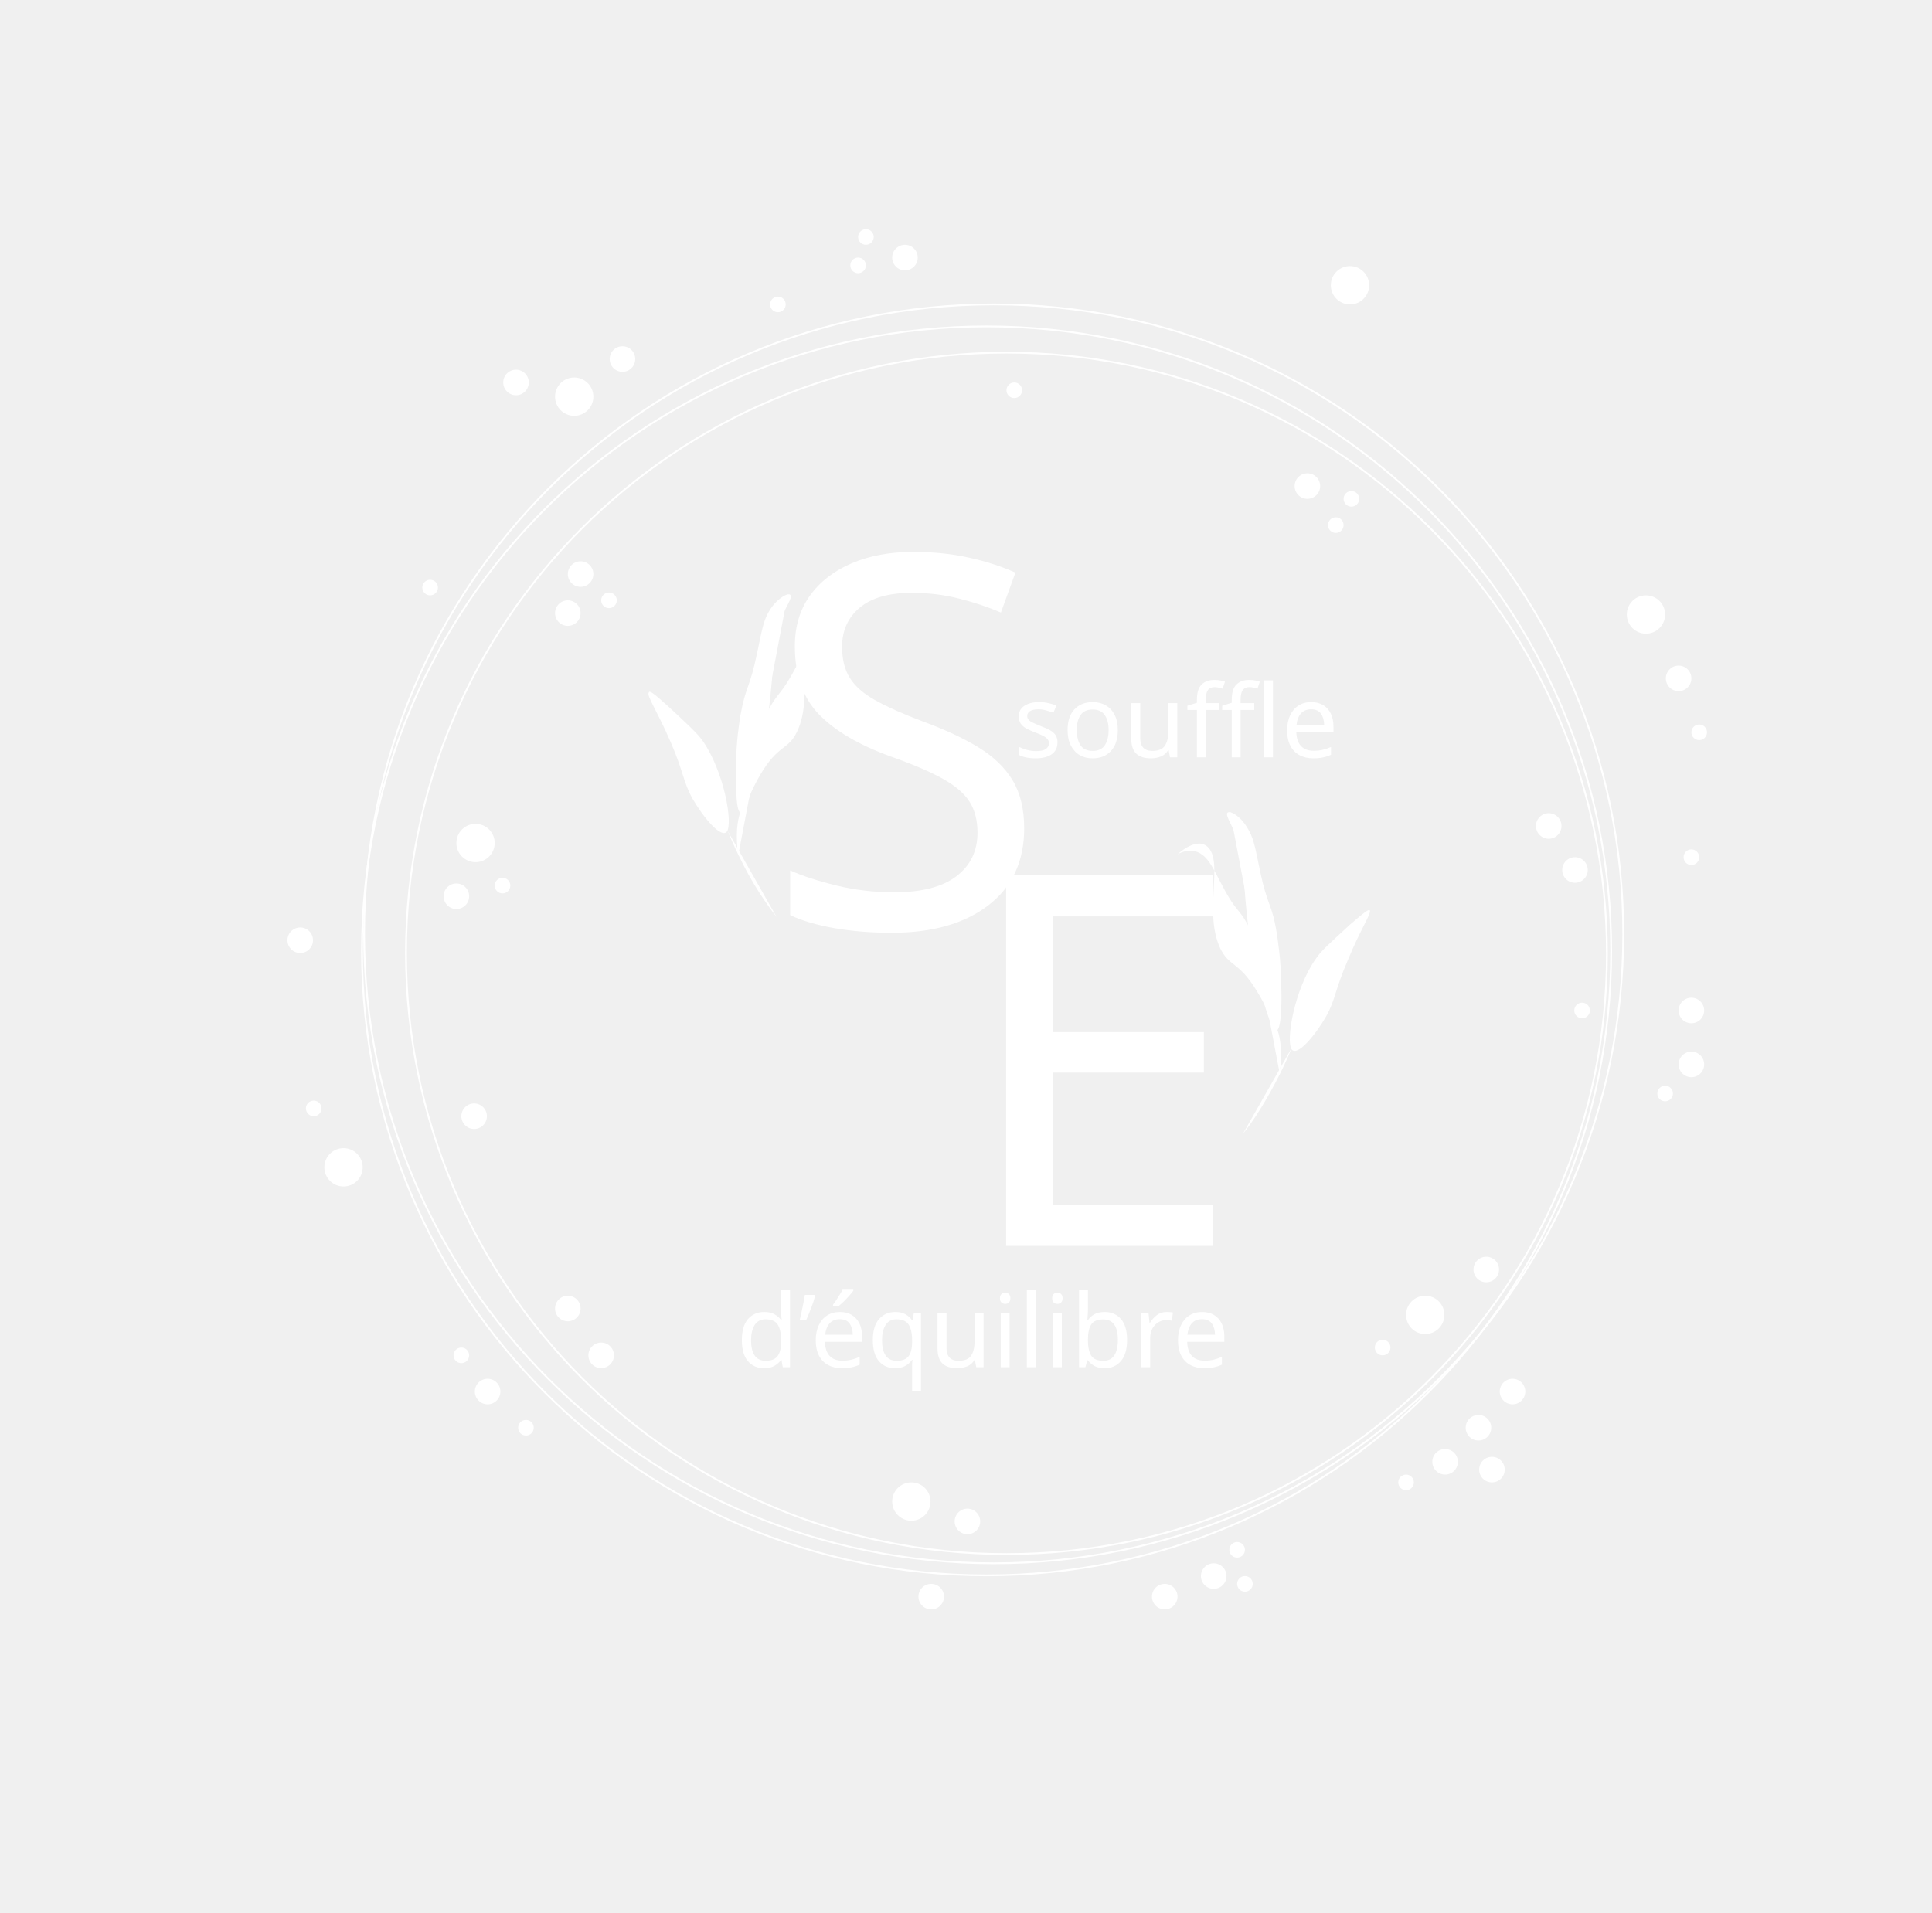
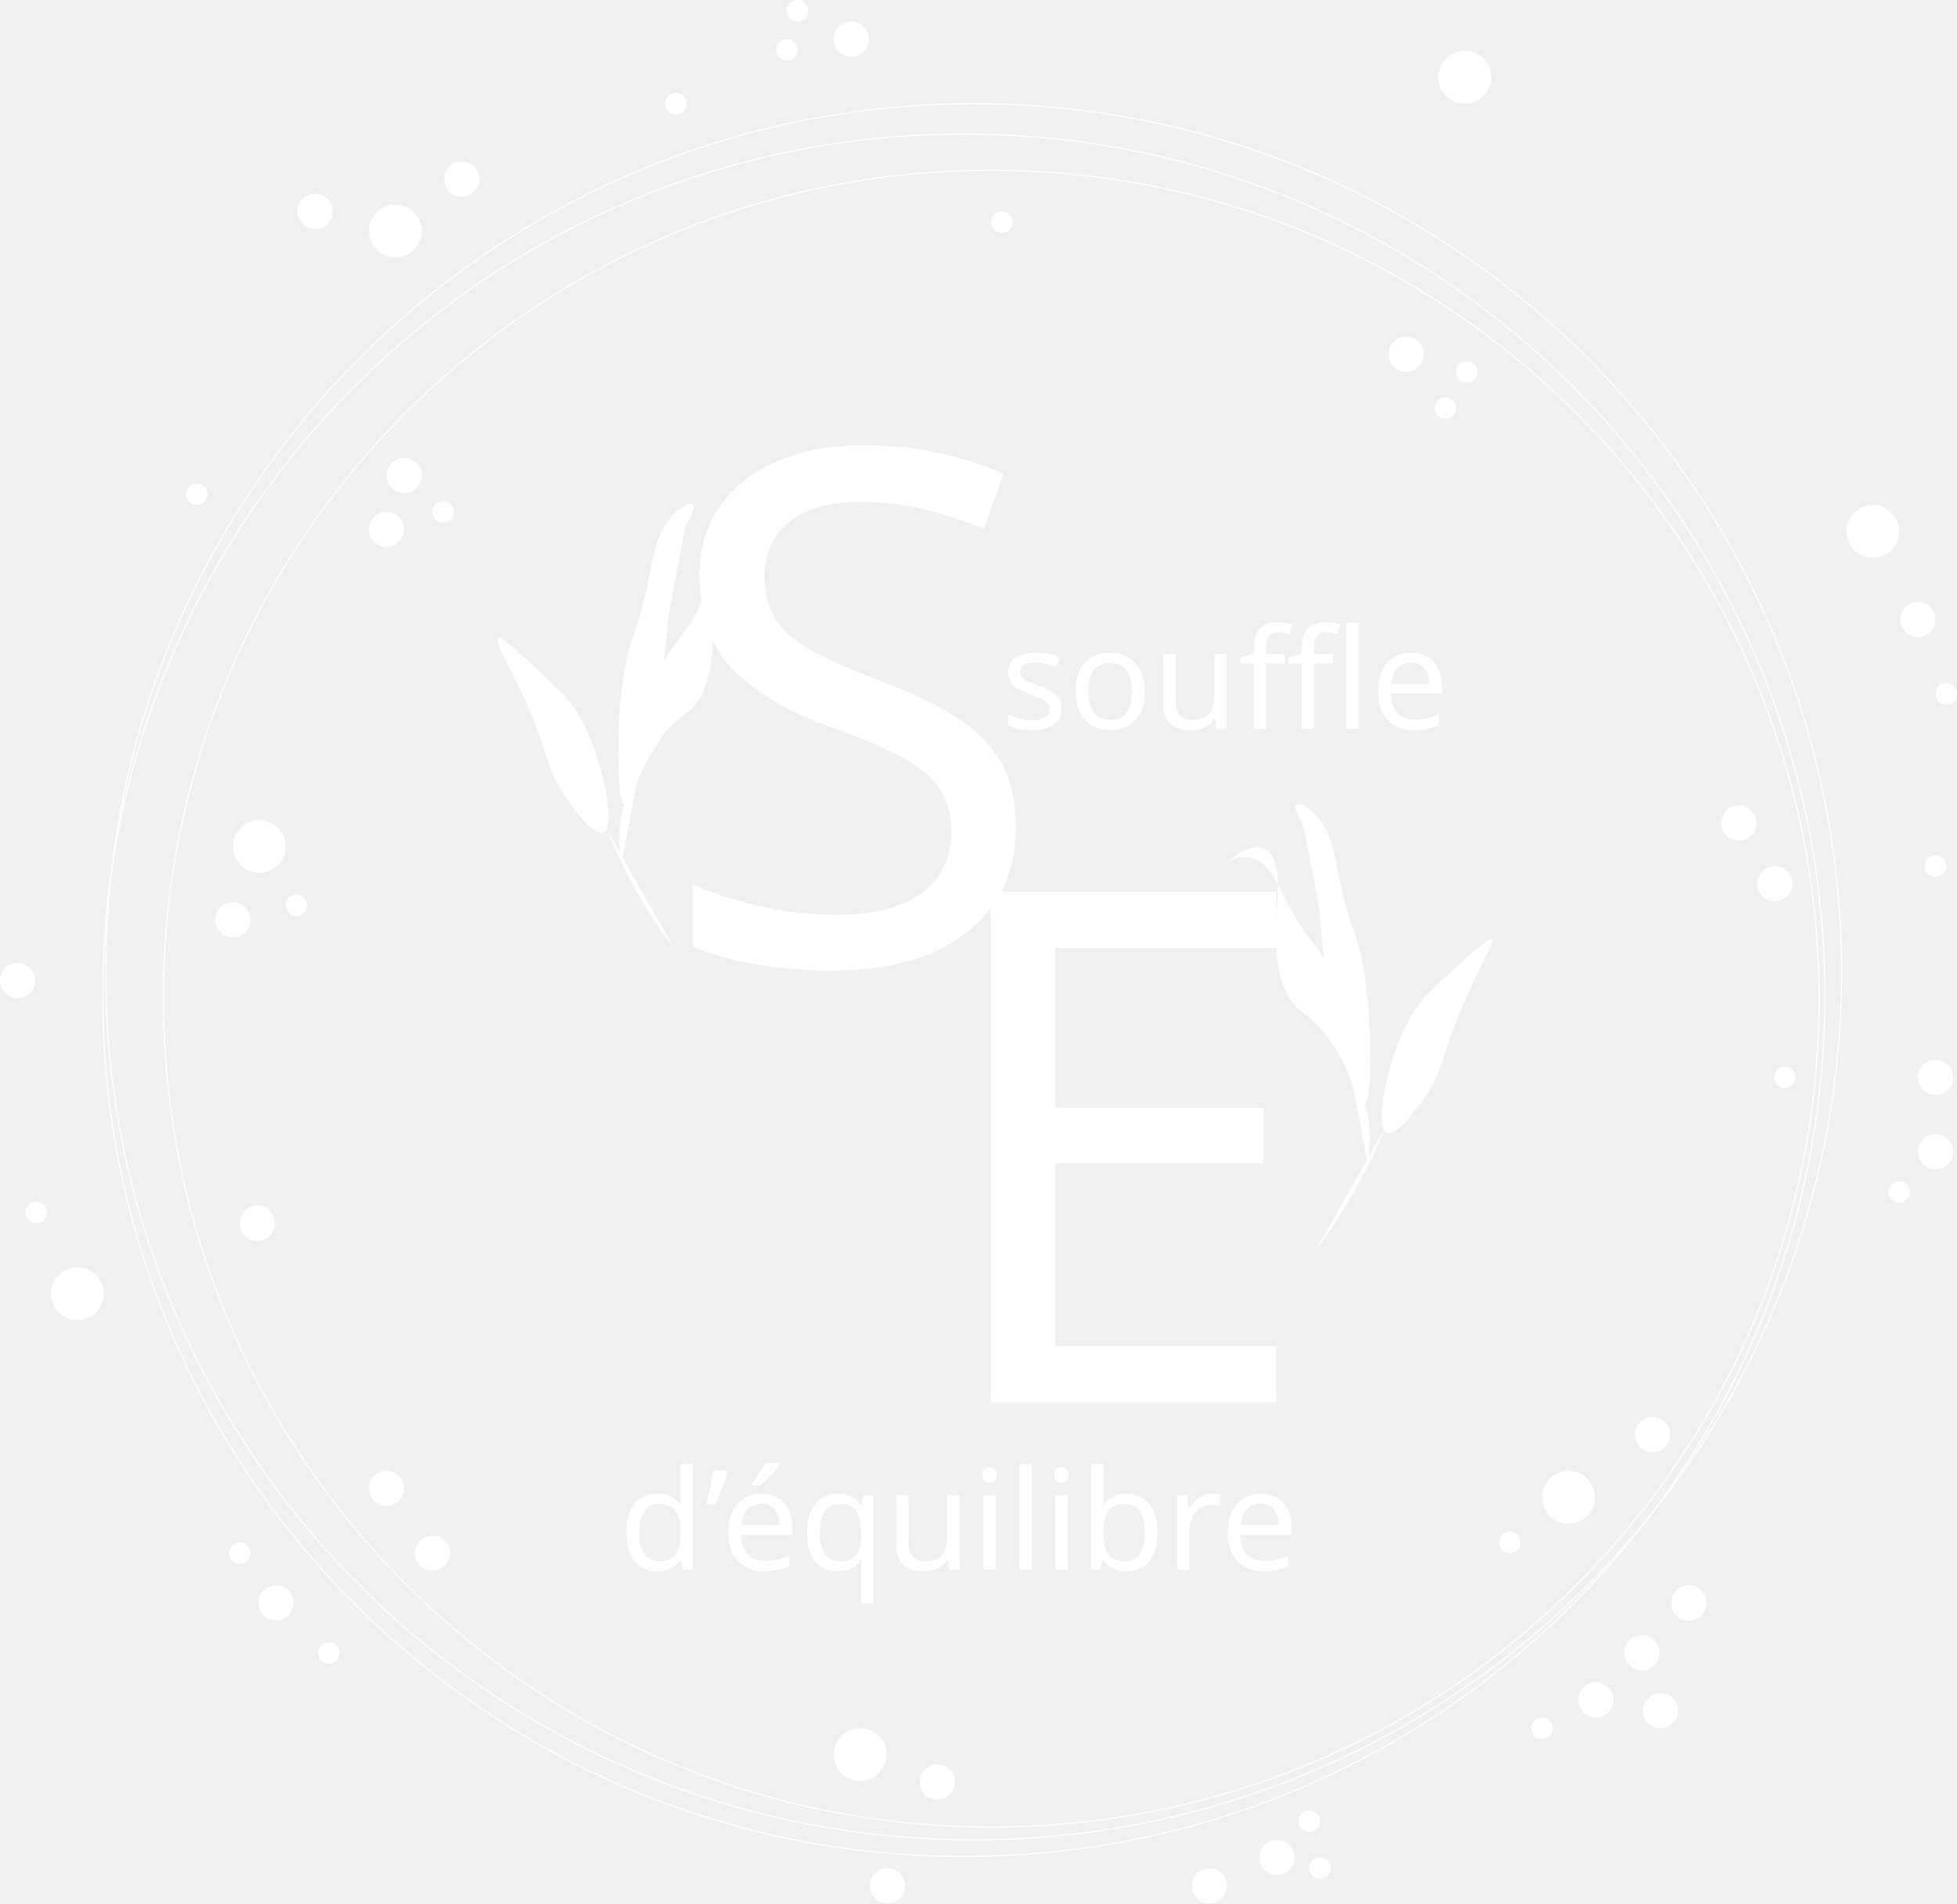
- <svg xmlns="http://www.w3.org/2000/svg" version="1.1" id="Calque_1" x="0px" y="0px" viewBox="0 0 272.2 269.5" style="enable-background:new 0 0 272.2 269.5;" xml:space="preserve">
+ <svg xmlns="http://www.w3.org/2000/svg" version="1.1" id="Calque_1" x="0px" y="0px" viewBox="0 0 400 389" style="enable-background:new 0 0 400 389;" xml:space="preserve">
  <style type="text/css">
- 	.st0{enable-background:new    ;}
- 	.st1{fill:#9988BD;}
- 	.st2{fill:#D1D3E4;}
- 	.st3{fill:none;stroke:#707070;}
- 	.st4{fill:#FEF8F2;}
- 	.st5{fill:#F2E6E9;}
- 	.st6{fill:#464E9F;}
- 	.st7{fill:none;stroke:#FFFFFF;stroke-width:0.25;stroke-miterlimit:10;}
- 	.st8{fill:#FFFFFF;}
- 	.st9{font-family:'BodoniSvtyTwoITCTT-Book';}
- 	.st10{font-size:73.126px;}
- 	.st11{font-family:'BodoniSvtyTwoITCTT-BookIta';}
- 	.st12{font-size:14.26px;}
+ 	.st0{fill:none;stroke:#FFFFFF;stroke-width:0.25;stroke-miterlimit:10;}
+ 	.st1{fill:#FFFFFF;}
+ 	.st2{font-family:'BodoniSvtyTwoITCTT-Book';}
+ 	.st3{font-size:146.252px;}
+ 	.st4{font-family:'BodoniSvtyTwoITCTT-BookIta';}
+ 	.st5{font-size:28.519px;}
</style>
-   <g id="Rectangle_1" transform="translate(-618 63)" class="st0">
-     <rect x="-352.2" y="2.8" class="st1" width="239.7" height="87.5" />
-     <rect x="-351.8" y="3.1" class="st1" width="239" height="86.9" />
+   <path class="st0" d="M199,21.2c-98,0-177.4,79.4-177.4,177.4S101,376,199,376s177.4-79.4,177.4-177.4S297,21.2,199,21.2z" />
+   <path class="st0" d="M202.6,34.8C109,34.8,33.4,110.6,33.4,204S109,373.4,202.6,373.4s169.2-75.8,169.2-169.2S296,34.8,202.6,34.8z" />
+   <path class="st0" d="M197,27.4c-97.4,0-176,78.8-176,176s78.8,176,176,176s176-78.8,176-176S294.2,27.4,197,27.4z" />
+   <text transform="matrix(1 0 0 1 134.2019 196.8931)" class="st1 st2 st3">S</text>
+   <g>
+     <text transform="matrix(1 0 0 1 188.3142 286.6392)" class="st1 st2 st3">E</text>
  </g>
-   <g id="Rectangle_2" transform="translate(-618 352)">
-     <rect x="-352.2" y="-121" class="st2" width="239.7" height="87.5" />
-     <rect x="-351.8" y="-120.7" class="st3" width="239" height="86.9" />
-   </g>
-   <g id="Rectangle_3" transform="translate(-618 877)">
-     <rect x="-352.2" y="-345.9" class="st4" width="239.7" height="87.5" />
-     <rect x="-351.8" y="-345.6" class="st3" width="239" height="86.9" />
-   </g>
-   <g id="Rectangle_4" transform="translate(-618 624)">
-     <rect x="-352.2" y="-237.5" class="st5" width="239.7" height="87.5" />
-     <rect x="-351.8" y="-237.2" class="st3" width="239" height="86.9" />
-   </g>
-   <g id="Rectangle_5" transform="translate(-618 -226)">
-     <rect x="-352.2" y="126.6" class="st6" width="239.7" height="87.5" />
-     <rect x="-351.8" y="126.9" class="st3" width="239" height="86.9" />
-   </g>
-   <path class="st7" d="M140,42.9c-49,0-88.7,39.7-88.7,88.7S91,220.3,140,220.3s88.7-39.7,88.7-88.7S189,42.9,140,42.9z" />
-   <path class="st7" d="M141.8,49.7c-46.8,0-84.6,37.9-84.6,84.6S95,219,141.8,219s84.6-37.9,84.6-84.6S188.5,49.7,141.8,49.7z" />
-   <path class="st7" d="M139,46c-48.7,0-88,39.4-88,88s39.4,88,88,88s88-39.4,88-88S187.6,46,139,46z" />
-   <text transform="matrix(1 0 0 1 107.5948 130.7133)" class="st8 st9 st10">S</text>
+   <text transform="matrix(1 0 0 1 204.6072 148.9366)" class="st1 st4 st5">souffle</text>
+   <text transform="matrix(1 0 0 1 126.4881 320.8345)" class="st1 st4 st5">d’équilibre</text>
  <g>
-     <text transform="matrix(1 0 0 1 134.6577 175.5739)" class="st8 st9 st10">E</text>
-   </g>
-   <text transform="matrix(1 0 0 1 142.8022 106.7251)" class="st8 st11 st12">souffle</text>
-   <text transform="matrix(1 0 0 1 103.7399 192.6712)" class="st8 st11 st12">d’équilibre</text>
-   <g>
-     <path class="st8" d="M165.9,120.4c0,0,2.8-2.7,4.4-0.9c2,2.3-0.7,9.1,1.6,14.1c1.3,2.7,2.6,1.8,5.2,6.1c1.5,2.4,2.2,4.6,2.4,4.3   c0.4-0.3-0.1-3.7-0.9-6.3c-0.4-1.3-0.6-1.4-1.4-4c-0.3-0.8-0.4-1.4-0.8-2.2c-0.1-0.2-0.5-1.1-1.2-2.2c-0.9-1.3-1.5-1.6-3.1-4.7   c-1.4-2.7-1.9-3.7-3.1-4.4C167.4,119.4,165.9,120.4,165.9,120.4z" />
-     <path class="st8" d="M193,128.3c-5.6,6.5-8.4,12.2-9.9,16.4c-0.4,1.1-1.2,3.5-2.7,6.5c-2,4-3.9,6.9-5.3,8.6" />
-     <path class="st8" d="M173.3,114.4c1.5,1.8,2.2,3.6,2.6,4.9c0.9,3,0.3,4.3,1.2,10.1c0.2,1,0.4,2.4,0.9,4.8c0.2,1.2,0.5,3,0.8,5.6   c0,0.1,0,0.1,0,0.2c0.3,2.7,0.9,4.4,1.2,5.2c0.4,1.2,0.7,3,0.3,6.1" />
-     <path class="st8" d="M172.2,124.8c0.3,2,0.7,3.8,1.1,5.2c0,0,0.6,2.4,1.5,4.9l0,0c0,0,1.5,3.1,1.7,3.5" />
-     <path class="st8" d="M193,128.3c-0.1-0.2-0.5,0-2.8,2c-2.7,2.5-4.1,3.7-4.8,4.8c-3,4.2-4.3,11.6-3.4,12.8c0.8,1,3.3-2,4.8-4.6   c1.4-2.5,1.2-3.6,3.1-8C191.7,130.9,193.2,128.8,193,128.3z" />
-     <path class="st8" d="M174.4,120.9" />
-     <path class="st8" d="M172.9,114.6c-0.2,0.4,0.6,1.5,1.2,3.1c1.3,3.1,0.9,4.9,1.6,11.5c0.3,2.8,0.9,6.9,2.2,11.5   c0.5,1.8,1.4,4.7,2,4.5c0.7-0.3,0.7-4.9,0.6-6.4c0-3.6-0.5-6.4-0.6-7.2c-0.7-4.4-1.3-3.7-2.4-9c-0.7-3.4-0.9-4.6-1.8-6   C174.7,114.9,173.1,114.1,172.9,114.6z" />
+     <path class="st1" d="M250.8,176.2c0,0,5.6-5.4,8.8-1.8c4,4.6-1.4,18.2,3.2,28.2c2.6,5.4,5.2,3.6,10.4,12.2c3,4.8,4.4,9.2,4.8,8.6   c0.8-0.6-0.2-7.4-1.8-12.6c-0.8-2.6-1.2-2.8-2.8-8c-0.6-1.6-0.8-2.8-1.6-4.4c-0.2-0.4-1-2.2-2.4-4.4c-1.8-2.6-3-3.2-6.2-9.4   c-2.8-5.4-3.8-7.4-6.2-8.8C253.8,174.2,250.8,176.2,250.8,176.2z" />
+     <path class="st1" d="M305,192c-11.2,13-16.8,24.4-19.8,32.8c-0.8,2.2-2.4,7-5.4,13c-4,8-7.8,13.8-10.6,17.2" />
+     <path class="st1" d="M265.6,164.2c3,3.6,4.4,7.2,5.2,9.8c1.8,6,0.6,8.6,2.4,20.2c0.4,2,0.8,4.8,1.8,9.6c0.4,2.4,1,6,1.6,11.2   c0,0.2,0,0.2,0,0.4c0.6,5.4,1.8,8.8,2.4,10.4c0.8,2.4,1.4,6,0.6,12.2" />
+     <path class="st1" d="M263.4,185c0.6,4,1.4,7.6,2.2,10.4c0,0,1.2,4.8,3,9.8l0,0c0,0,3,6.2,3.4,7" />
+     <path class="st1" d="M305,192c-0.2-0.4-1,0-5.6,4c-5.4,5-8.2,7.4-9.6,9.6c-6,8.4-8.6,23.2-6.8,25.6c1.6,2,6.6-4,9.6-9.2   c2.8-5,2.4-7.2,6.2-16C302.4,197.2,305.4,193,305,192z" />
+     <path class="st1" d="M267.8,177.2" />
+     <path class="st1" d="M264.8,164.6c-0.4,0.8,1.2,3,2.4,6.2c2.6,6.2,1.8,9.8,3.2,23c0.6,5.6,1.8,13.8,4.4,23c1,3.6,2.8,9.4,4,9   c1.4-0.6,1.4-9.8,1.2-12.8c0-7.2-1-12.8-1.2-14.4c-1.4-8.8-2.6-7.4-4.8-18c-1.4-6.8-1.8-9.2-3.6-12   C268.4,165.2,265.2,163.6,264.8,164.6z" />
  </g>
  <g>
-     <path class="st8" d="M118.4,89.7c0,0-1.5-1-3.2,0c-1.2,0.7-1.6,1.7-3.1,4.4c-1.6,3-2.2,3.4-3.1,4.7c-0.7,1.1-1.1,1.9-1.2,2.2   c-0.4,0.8-0.5,1.4-0.8,2.2c-0.8,2.6-1,2.7-1.4,4c-0.8,2.6-1.3,6-0.9,6.3c0.3,0.3,1-1.9,2.4-4.3c2.6-4.4,3.9-3.4,5.2-6.1   c2.4-5-0.4-11.8,1.6-14.1C115.6,87,118.4,89.7,118.4,89.7z" />
-     <path class="st8" d="M109.4,129.2c-1.4-1.8-3.4-4.6-5.3-8.6c-1.5-3-2.3-5.5-2.7-6.5c-1.5-4.2-4.4-9.8-9.9-16.4" />
-     <path class="st8" d="M104,120.6c-0.4-3.1-0.1-5,0.3-6.1c0.3-0.8,1-2.5,1.2-5.2c0-0.1,0,0,0-0.2c0.2-2.6,0.6-4.4,0.8-5.6   c0.4-2.4,0.7-3.8,0.9-4.8c1-5.8,0.4-7.1,1.2-10.1c0.4-1.3,1.1-3.1,2.6-4.9" />
-     <path class="st8" d="M107.9,107.7c0.2-0.4,1.7-3.5,1.7-3.5l0,0c0.9-2.4,1.5-4.9,1.5-4.9c0.4-1.4,0.7-3.1,1.1-5.2" />
-     <path class="st8" d="M91.4,97.6c-0.3,0.5,1.2,2.6,3.1,7s1.7,5.5,3.1,8c1.5,2.6,4,5.6,4.8,4.6c0.9-1.2-0.4-8.5-3.4-12.8   c-0.7-1-2.1-2.3-4.8-4.8C91.9,97.5,91.5,97.3,91.4,97.6z" />
-     <path class="st8" d="M109.9,90.2" />
-     <path class="st8" d="M111.4,83.9c-0.2-0.5-1.8,0.3-2.9,2c-0.9,1.4-1.1,2.6-1.8,6c-1.1,5.3-1.6,4.6-2.4,9c-0.1,0.8-0.6,3.5-0.6,7.2   c0,1.5-0.1,6.1,0.6,6.4c0.6,0.2,1.5-2.7,2-4.5c1.4-4.5,1.9-8.7,2.2-11.5c0.7-6.5,0.3-8.4,1.6-11.5   C110.8,85.4,111.6,84.3,111.4,83.9z" />
+     <path class="st1" d="M155.8,114.8c0,0-3-2-6.4,0c-2.4,1.4-3.2,3.4-6.2,8.8c-3.2,6-4.4,6.8-6.2,9.4c-1.4,2.2-2.2,3.8-2.4,4.4   c-0.8,1.6-1,2.8-1.6,4.4c-1.6,5.2-2,5.4-2.8,8c-1.6,5.2-2.6,12-1.8,12.6c0.6,0.6,2-3.8,4.8-8.6c5.2-8.8,7.8-6.8,10.4-12.2   c4.8-10-0.8-23.6,3.2-28.2C150.2,109.4,155.8,114.8,155.8,114.8z" />
+     <path class="st1" d="M137.8,193.8c-2.8-3.6-6.8-9.2-10.6-17.2c-3-6-4.6-11-5.4-13c-3-8.4-8.8-19.6-19.8-32.8" />
+     <path class="st1" d="M127,176.6c-0.8-6.2-0.2-10,0.6-12.2c0.6-1.6,2-5,2.4-10.4c0-0.2,0,0,0-0.4c0.4-5.2,1.2-8.8,1.6-11.2   c0.8-4.8,1.4-7.6,1.8-9.6c2-11.6,0.8-14.2,2.4-20.2c0.8-2.6,2.2-6.2,5.2-9.8" />
+     <path class="st1" d="M134.8,150.8c0.4-0.8,3.4-7,3.4-7l0,0c1.8-4.8,3-9.8,3-9.8c0.8-2.8,1.4-6.2,2.2-10.4" />
+     <path class="st1" d="M101.8,130.6c-0.6,1,2.4,5.2,6.2,14s3.4,11,6.2,16c3,5.2,8,11.2,9.6,9.2c1.8-2.4-0.8-17-6.8-25.6   c-1.4-2-4.2-4.6-9.6-9.6C102.8,130.4,102,130,101.8,130.6z" />
+     <path class="st1" d="M138.8,115.8" />
+     <path class="st1" d="M141.8,103.2c-0.4-1-3.6,0.6-5.8,4c-1.8,2.8-2.2,5.2-3.6,12c-2.2,10.6-3.2,9.2-4.8,18c-0.2,1.6-1.2,7-1.2,14.4   c0,3-0.2,12.2,1.2,12.8c1.2,0.4,3-5.4,4-9c2.8-9,3.8-17.4,4.4-23c1.4-13,0.6-16.8,3.2-23C140.6,106.2,142.2,104,141.8,103.2z" />
  </g>
-   <circle class="st8" cx="190.2" cy="40.2" r="2.7" />
-   <circle class="st8" cx="231.9" cy="86.6" r="2.7" />
-   <circle class="st8" cx="221.9" cy="122.6" r="1.8" />
-   <circle class="st8" cx="218.2" cy="116.4" r="1.8" />
-   <circle class="st8" cx="239.4" cy="103.2" r="1.1" />
-   <circle class="st8" cx="236.5" cy="95.6" r="1.8" />
-   <circle class="st8" cx="238.3" cy="120.8" r="1.1" />
-   <circle class="st8" cx="222.9" cy="142.4" r="1.1" />
-   <circle class="st8" cx="238.3" cy="142.4" r="1.8" />
-   <circle class="st8" cx="238.3" cy="150" r="1.8" />
-   <circle class="st8" cx="234.6" cy="154.1" r="1.1" />
-   <circle class="st8" cx="200.8" cy="185.3" r="2.7" />
-   <circle class="st8" cx="209.4" cy="178.9" r="1.8" />
-   <circle class="st8" cx="213.1" cy="196.1" r="1.8" />
-   <circle class="st8" cx="208.3" cy="201.2" r="1.8" />
-   <circle class="st8" cx="203.6" cy="206" r="1.8" />
-   <circle class="st8" cx="164.1" cy="225" r="1.8" />
-   <circle class="st8" cx="171" cy="222.1" r="1.8" />
-   <circle class="st8" cx="210.2" cy="207.1" r="1.8" />
-   <circle class="st8" cx="175.4" cy="223.2" r="1.1" />
-   <circle class="st8" cx="174.3" cy="218.4" r="1.1" />
-   <circle class="st8" cx="194.8" cy="189.9" r="1.1" />
-   <circle class="st8" cx="198.1" cy="208.9" r="1.1" />
-   <circle class="st8" cx="184.2" cy="68.5" r="1.8" />
-   <circle class="st8" cx="190.4" cy="70.3" r="1.1" />
-   <circle class="st8" cx="188.2" cy="74" r="1.1" />
-   <circle class="st8" cx="142.9" cy="55" r="1.1" />
-   <circle class="st8" cx="127.5" cy="36.3" r="1.8" />
-   <circle class="st8" cx="122" cy="33.4" r="1.1" />
-   <circle class="st8" cx="120.9" cy="37.4" r="1.1" />
-   <circle class="st8" cx="109.6" cy="42.9" r="1.1" />
-   <circle class="st8" cx="80.9" cy="55.9" r="2.7" />
-   <circle class="st8" cx="87.7" cy="50.6" r="1.8" />
-   <circle class="st8" cx="81.8" cy="80.9" r="1.8" />
-   <circle class="st8" cx="72.7" cy="53.9" r="1.8" />
-   <circle class="st8" cx="60.6" cy="82.8" r="1.1" />
-   <circle class="st8" cx="80" cy="86.4" r="1.8" />
-   <circle class="st8" cx="85.8" cy="84.6" r="1.1" />
-   <circle class="st8" cx="67" cy="118.8" r="2.7" />
-   <circle class="st8" cx="64.3" cy="126.3" r="1.8" />
-   <circle class="st8" cx="70.8" cy="124.8" r="1.1" />
-   <circle class="st8" cx="42.3" cy="132.5" r="1.8" />
-   <circle class="st8" cx="44.2" cy="156.2" r="1.1" />
-   <circle class="st8" cx="66.8" cy="157.3" r="1.8" />
-   <circle class="st8" cx="48.4" cy="164.5" r="2.7" />
-   <circle class="st8" cx="80" cy="184.4" r="1.8" />
-   <circle class="st8" cx="84.7" cy="191" r="1.8" />
-   <circle class="st8" cx="68.7" cy="196.1" r="1.8" />
-   <circle class="st8" cx="65" cy="191" r="1.1" />
-   <circle class="st8" cx="74.1" cy="201.2" r="1.1" />
-   <circle class="st8" cx="128.4" cy="211.6" r="2.7" />
-   <circle class="st8" cx="136.3" cy="214.4" r="1.8" />
-   <circle class="st8" cx="131.2" cy="225" r="1.8" />
+   <circle class="st1" cx="299.4" cy="15.8" r="5.4" />
+   <circle class="st1" cx="382.8" cy="108.6" r="5.4" />
+   <circle class="st1" cx="362.8" cy="180.6" r="3.6" />
+   <circle class="st1" cx="355.4" cy="168.2" r="3.6" />
+   <circle class="st1" cx="397.8" cy="141.8" r="2.2" />
+   <circle class="st1" cx="392" cy="126.6" r="3.6" />
+   <circle class="st1" cx="395.6" cy="177" r="2.2" />
+   <circle class="st1" cx="364.8" cy="220.2" r="2.2" />
+   <circle class="st1" cx="395.6" cy="220.2" r="3.6" />
+   <circle class="st1" cx="395.6" cy="235.4" r="3.6" />
+   <circle class="st1" cx="388.2" cy="243.6" r="2.2" />
+   <circle class="st1" cx="320.6" cy="306" r="5.4" />
+   <circle class="st1" cx="337.8" cy="293.2" r="3.6" />
+   <circle class="st1" cx="345.2" cy="327.6" r="3.6" />
+   <circle class="st1" cx="335.6" cy="337.8" r="3.6" />
+   <circle class="st1" cx="326.2" cy="347.4" r="3.6" />
+   <circle class="st1" cx="247.2" cy="385.4" r="3.6" />
+   <circle class="st1" cx="261" cy="379.6" r="3.6" />
+   <circle class="st1" cx="339.4" cy="349.6" r="3.6" />
+   <circle class="st1" cx="269.8" cy="381.8" r="2.2" />
+   <circle class="st1" cx="267.6" cy="372.2" r="2.2" />
+   <circle class="st1" cx="308.6" cy="315.2" r="2.2" />
+   <circle class="st1" cx="315.2" cy="353.2" r="2.2" />
+   <circle class="st1" cx="287.4" cy="72.4" r="3.6" />
+   <circle class="st1" cx="299.8" cy="76" r="2.2" />
+   <circle class="st1" cx="295.4" cy="83.4" r="2.2" />
+   <circle class="st1" cx="204.8" cy="45.4" r="2.2" />
+   <circle class="st1" cx="174" cy="8" r="3.6" />
+   <circle class="st1" cx="163" cy="2.2" r="2.2" />
+   <circle class="st1" cx="160.8" cy="10.2" r="2.2" />
+   <circle class="st1" cx="138.2" cy="21.2" r="2.2" />
+   <circle class="st1" cx="80.8" cy="47.2" r="5.4" />
+   <circle class="st1" cx="94.4" cy="36.6" r="3.6" />
+   <circle class="st1" cx="82.6" cy="97.2" r="3.6" />
+   <circle class="st1" cx="64.4" cy="43.2" r="3.6" />
+   <circle class="st1" cx="40.2" cy="101" r="2.2" />
+   <circle class="st1" cx="79" cy="108.2" r="3.6" />
+   <circle class="st1" cx="90.6" cy="104.6" r="2.2" />
+   <circle class="st1" cx="53" cy="173" r="5.4" />
+   <circle class="st1" cx="47.6" cy="188" r="3.6" />
+   <circle class="st1" cx="60.6" cy="185" r="2.2" />
+   <circle class="st1" cx="3.6" cy="200.4" r="3.6" />
+   <circle class="st1" cx="7.4" cy="247.8" r="2.2" />
+   <circle class="st1" cx="52.6" cy="250" r="3.6" />
+   <circle class="st1" cx="15.8" cy="264.4" r="5.4" />
+   <circle class="st1" cx="79" cy="304.2" r="3.6" />
+   <circle class="st1" cx="88.4" cy="317.4" r="3.6" />
+   <circle class="st1" cx="56.4" cy="327.6" r="3.6" />
+   <ellipse transform="matrix(0.9951 -9.853325e-02 9.853325e-02 0.9951 -31.036 6.3727)" class="st1" cx="49" cy="317.4" rx="2.2" ry="2.2" />
+   <circle class="st1" cx="67.2" cy="337.8" r="2.2" />
+   <ellipse transform="matrix(0.1602 -0.9871 0.9871 0.1602 -206.3293 474.6895)" class="st1" cx="175.8" cy="358.6" rx="5.4" ry="5.4" />
+   <circle class="st1" cx="191.6" cy="364.2" r="3.6" />
+   <circle class="st1" cx="181.4" cy="385.4" r="3.6" />
</svg>
